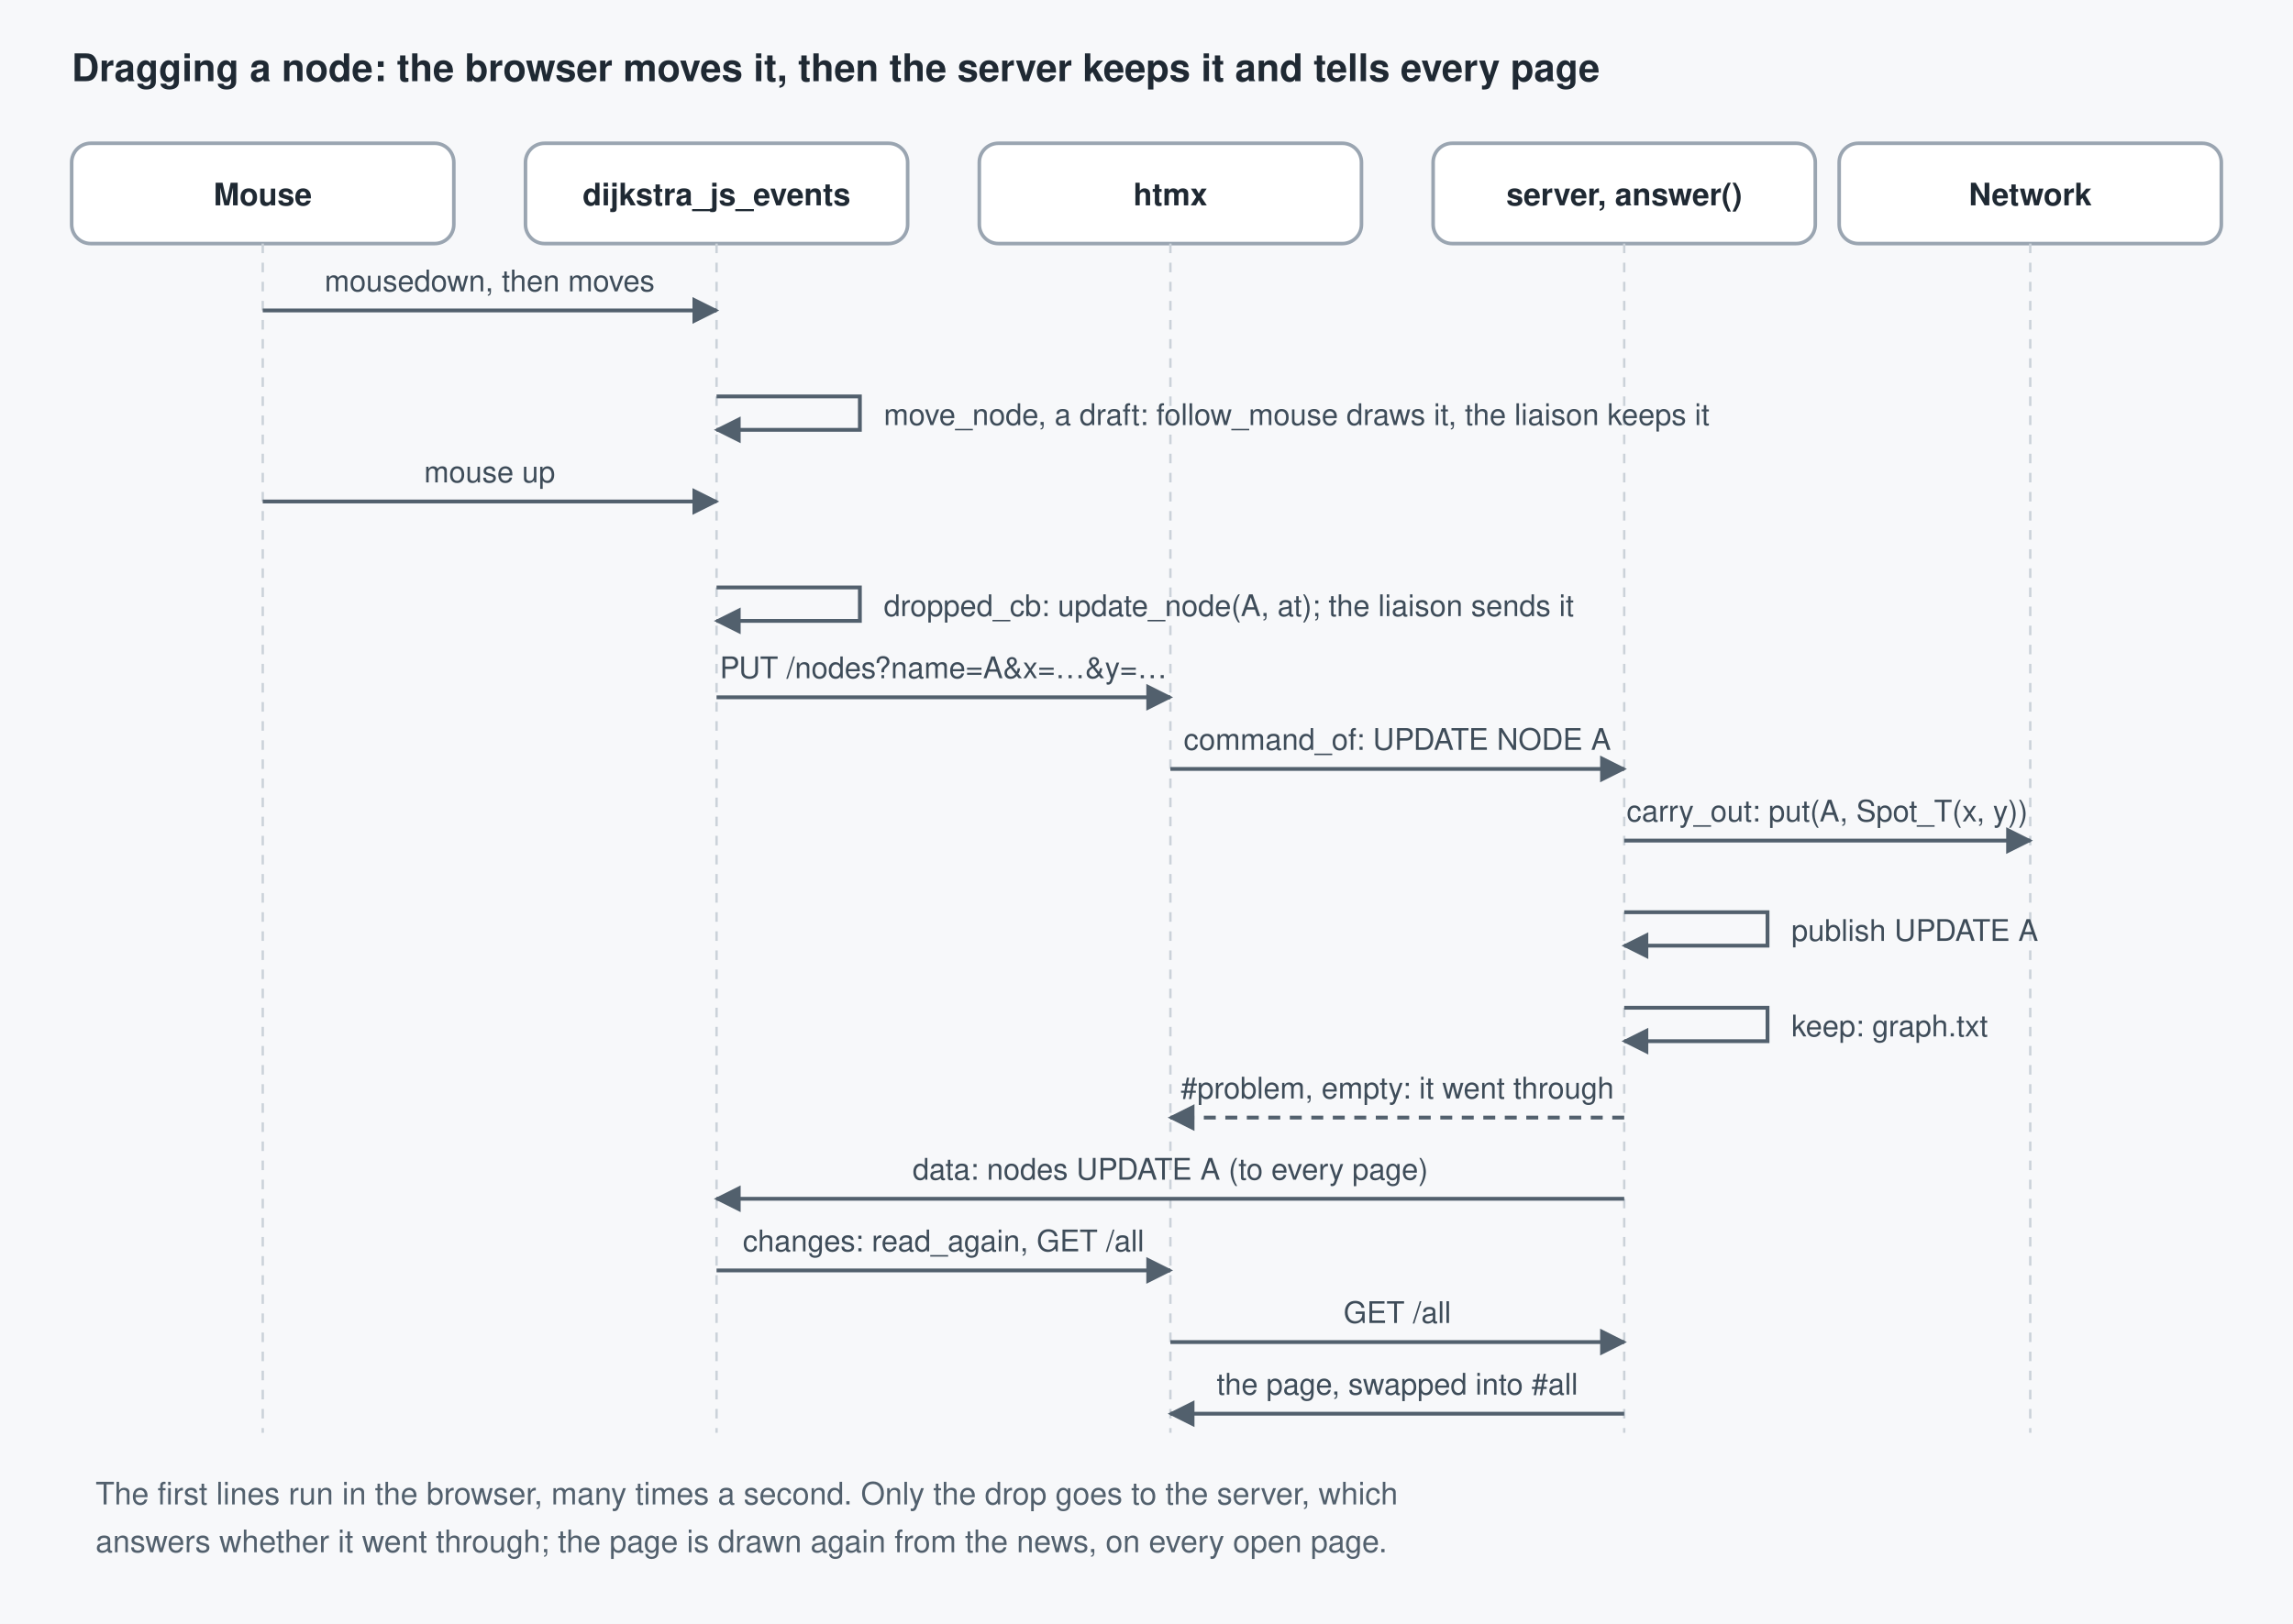
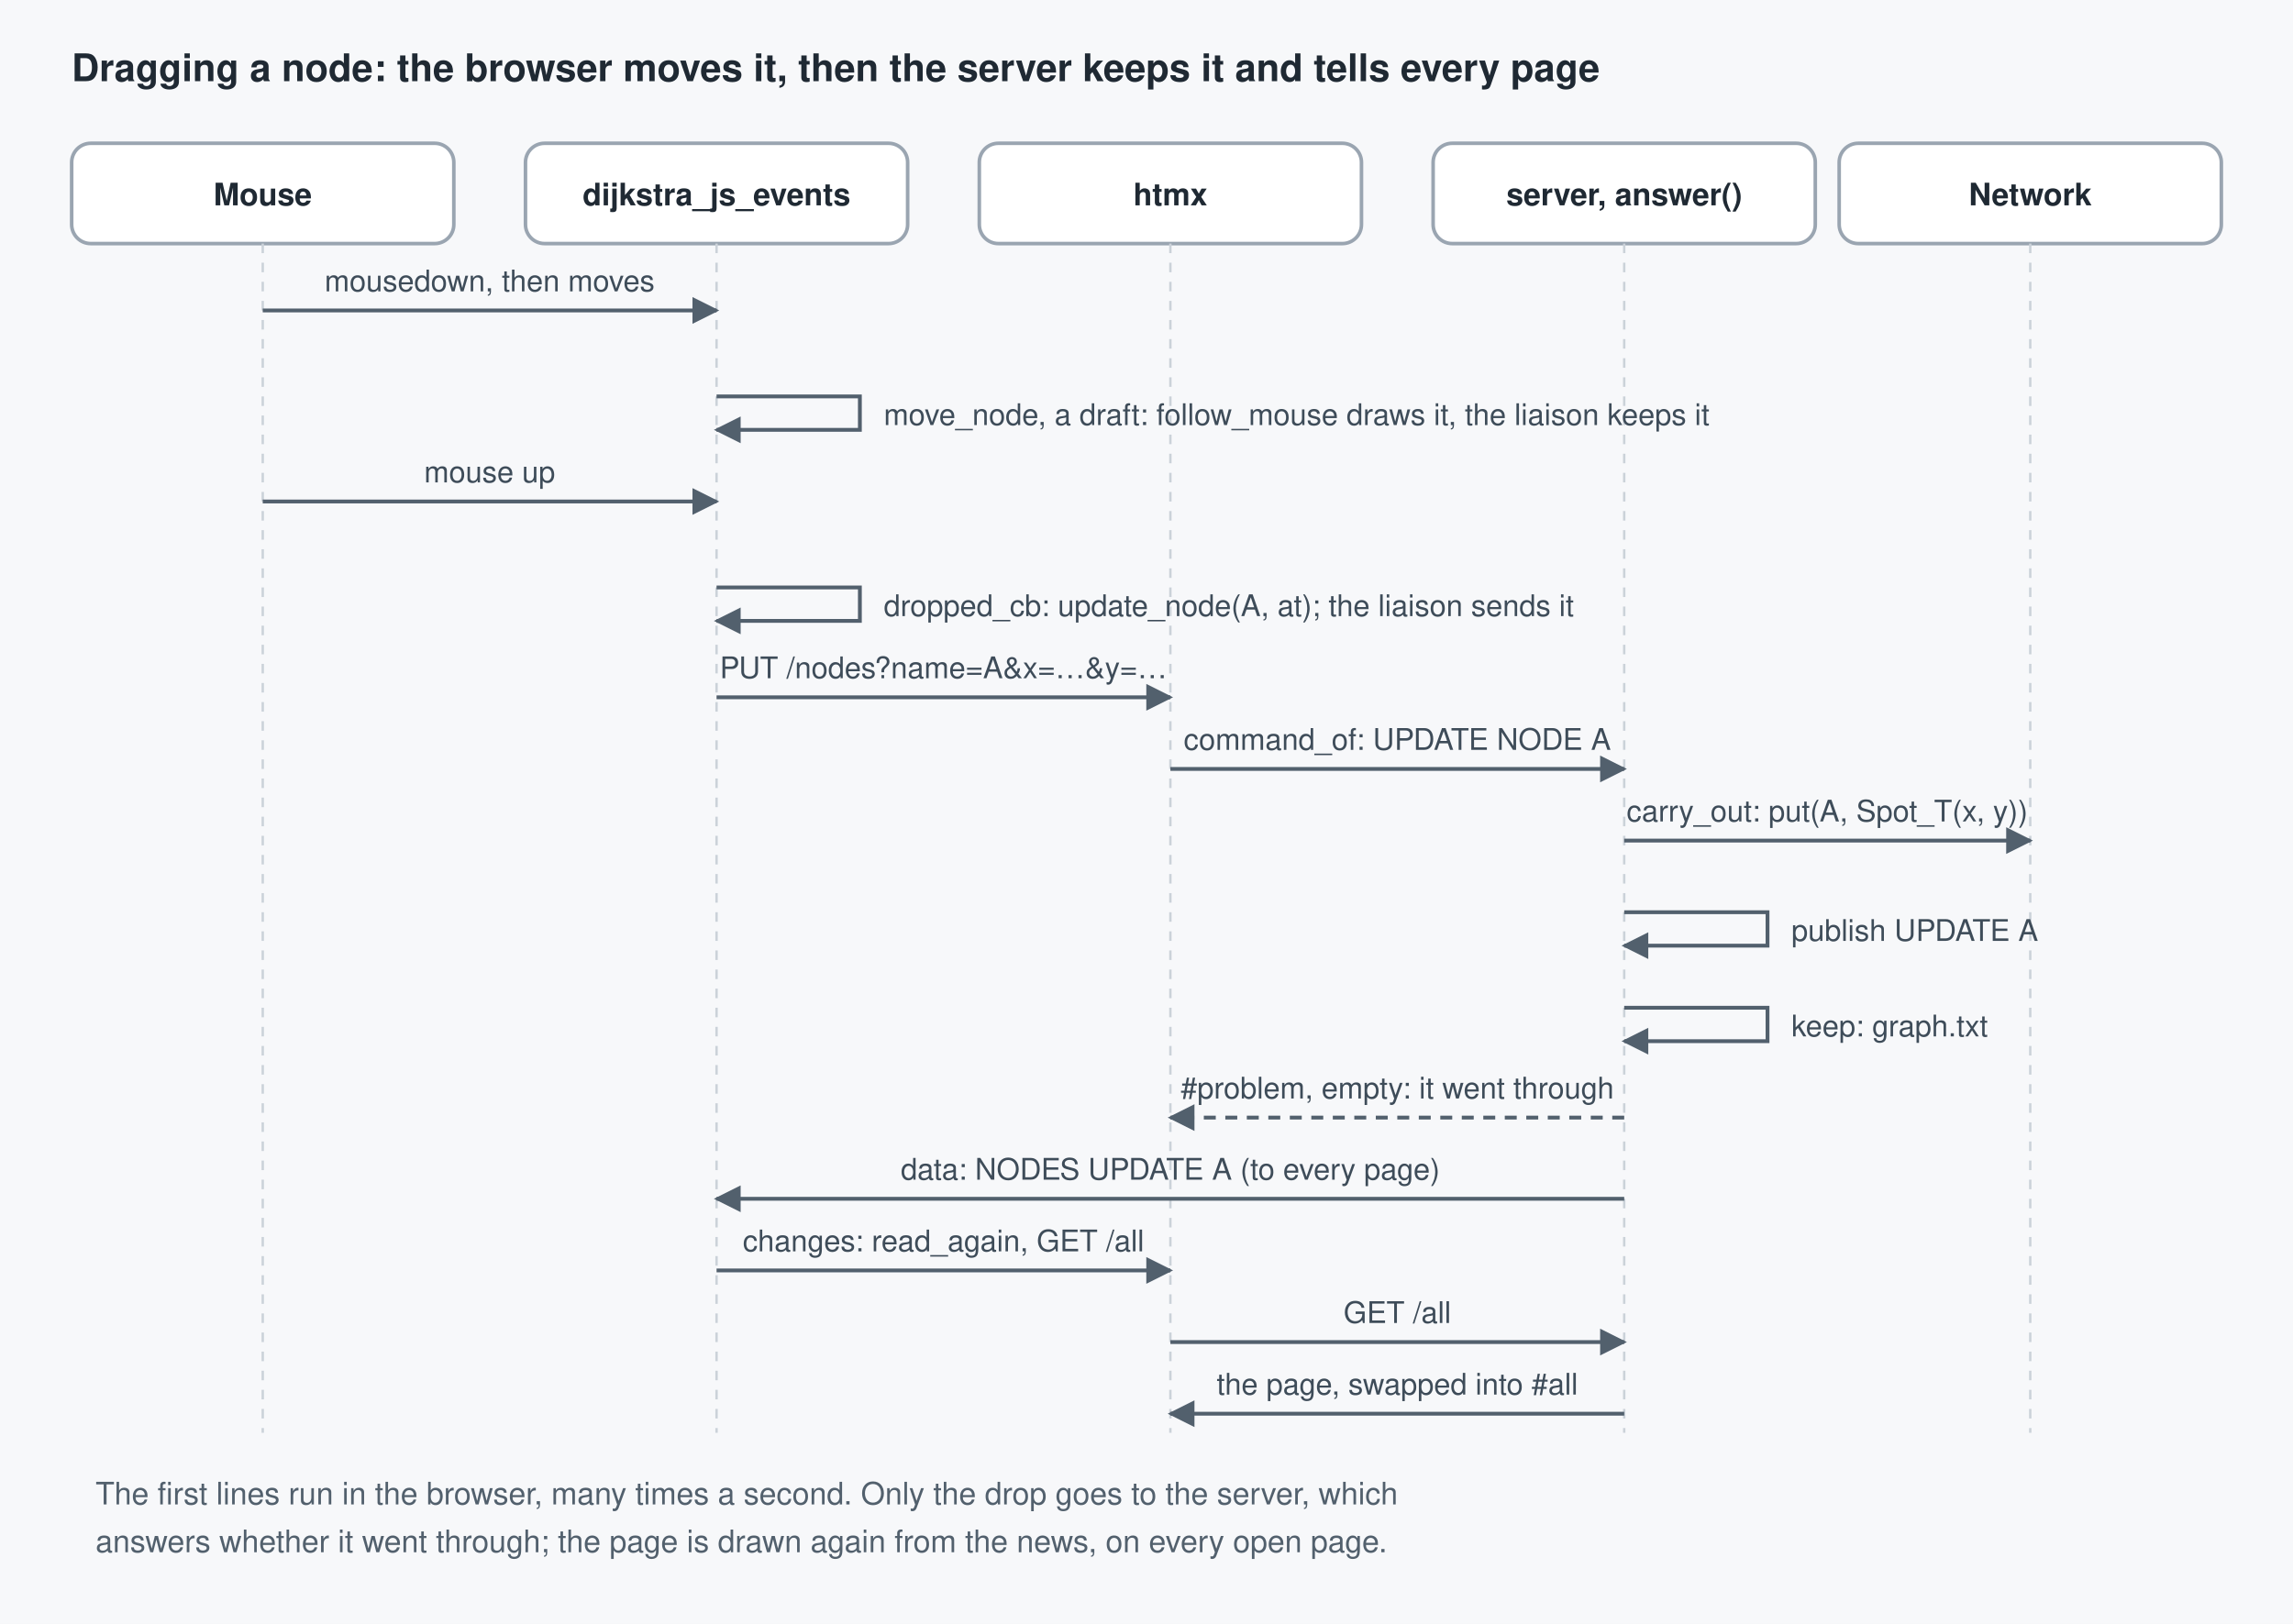
<svg xmlns="http://www.w3.org/2000/svg" width="960" height="680" viewBox="0 0 960 680" font-family="system-ui, -apple-system, Segoe UI, Helvetica, Arial, sans-serif">
  <defs>
    <marker id="a" viewBox="0 0 10 10" refX="9" refY="5" markerWidth="7" markerHeight="7" orient="auto-start-reverse">
      <path d="M 0 0 L 10 5 L 0 10 z" fill="#52606d" />
    </marker>
  </defs>
  <rect width="100%" height="100%" fill="#f7f8fa" />
  <text x="30" y="34" font-size="16" fill="#1f2933" font-weight="700" text-anchor="start">Dragging a node: the browser moves it, then the server keeps it and tells every page</text>
  <rect x="30" y="60" width="160" height="42" rx="8" fill="#ffffff" stroke="#9aa5b1" stroke-width="1.5" />
  <text x="110.0" y="86.0" text-anchor="middle" font-size="13" fill="#1f2933" font-weight="700">Mouse</text>
  <line x1="110" y1="102" x2="110" y2="600" stroke="#cbd2d9" stroke-dasharray="4 4" />
  <rect x="220" y="60" width="160" height="42" rx="8" fill="#ffffff" stroke="#9aa5b1" stroke-width="1.5" />
  <text x="300.0" y="86.0" text-anchor="middle" font-size="13" fill="#1f2933" font-weight="700">dijkstra_js_events</text>
  <line x1="300" y1="102" x2="300" y2="600" stroke="#cbd2d9" stroke-dasharray="4 4" />
  <rect x="410" y="60" width="160" height="42" rx="8" fill="#ffffff" stroke="#9aa5b1" stroke-width="1.5" />
  <text x="490.0" y="86.0" text-anchor="middle" font-size="13" fill="#1f2933" font-weight="700">htmx</text>
  <line x1="490" y1="102" x2="490" y2="600" stroke="#cbd2d9" stroke-dasharray="4 4" />
  <rect x="600" y="60" width="160" height="42" rx="8" fill="#ffffff" stroke="#9aa5b1" stroke-width="1.5" />
  <text x="680.0" y="86.0" text-anchor="middle" font-size="13" fill="#1f2933" font-weight="700">server, answer()</text>
  <line x1="680" y1="102" x2="680" y2="600" stroke="#cbd2d9" stroke-dasharray="4 4" />
  <rect x="770" y="60" width="160" height="42" rx="8" fill="#ffffff" stroke="#9aa5b1" stroke-width="1.5" />
  <text x="850.0" y="86.0" text-anchor="middle" font-size="13" fill="#1f2933" font-weight="700">Network</text>
  <line x1="850" y1="102" x2="850" y2="600" stroke="#cbd2d9" stroke-dasharray="4 4" />
  <line x1="110" y1="130" x2="300" y2="130" stroke="#52606d" stroke-width="1.6" marker-end="url(#a)" />
  <text x="205.0" y="122" font-size="12.5" fill="#3e4c59" font-weight="400" text-anchor="middle">mousedown, then moves</text>
  <path d="M 300 166 h 60 v 14 h -60" fill="none" stroke="#52606d" stroke-width="1.6" marker-end="url(#a)" />
  <text x="370" y="178" font-size="12.5" fill="#3e4c59" font-weight="400" text-anchor="start">move_node, a draft: follow_mouse draws it, the liaison keeps it</text>
  <line x1="110" y1="210" x2="300" y2="210" stroke="#52606d" stroke-width="1.6" marker-end="url(#a)" />
  <text x="205.0" y="202" font-size="12.5" fill="#3e4c59" font-weight="400" text-anchor="middle">mouse up</text>
  <path d="M 300 246 h 60 v 14 h -60" fill="none" stroke="#52606d" stroke-width="1.6" marker-end="url(#a)" />
  <text x="370" y="258" font-size="12.5" fill="#3e4c59" font-weight="400" text-anchor="start">dropped_cb: update_node(A, at); the liaison sends it</text>
  <line x1="300" y1="292" x2="490" y2="292" stroke="#52606d" stroke-width="1.6" marker-end="url(#a)" />
  <text x="395.0" y="284" font-size="12.5" fill="#3e4c59" font-weight="400" text-anchor="middle">PUT /nodes?name=A&amp;x=…&amp;y=…</text>
  <line x1="490" y1="322" x2="680" y2="322" stroke="#52606d" stroke-width="1.6" marker-end="url(#a)" />
  <text x="585.0" y="314" font-size="12.5" fill="#3e4c59" font-weight="400" text-anchor="middle">command_of: UPDATE NODE A</text>
  <line x1="680" y1="352" x2="850" y2="352" stroke="#52606d" stroke-width="1.6" marker-end="url(#a)" />
  <text x="765.0" y="344" font-size="12.5" fill="#3e4c59" font-weight="400" text-anchor="middle">carry_out: put(A, Spot_T(x, y))</text>
  <path d="M 680 382 h 60 v 14 h -60" fill="none" stroke="#52606d" stroke-width="1.6" marker-end="url(#a)" />
  <text x="750" y="394" font-size="12.5" fill="#3e4c59" font-weight="400" text-anchor="start">publish UPDATE A</text>
  <path d="M 680 422 h 60 v 14 h -60" fill="none" stroke="#52606d" stroke-width="1.6" marker-end="url(#a)" />
  <text x="750" y="434" font-size="12.5" fill="#3e4c59" font-weight="400" text-anchor="start">keep: graph.txt</text>
  <line x1="680" y1="468" x2="490" y2="468" stroke="#52606d" stroke-width="1.6" stroke-dasharray="5 4" marker-end="url(#a)" />
  <text x="585.0" y="460" font-size="12.5" fill="#3e4c59" font-weight="400" text-anchor="middle">#problem, empty: it went through</text>
  <line x1="680" y1="502" x2="300" y2="502" stroke="#52606d" stroke-width="1.6" marker-end="url(#a)" />
-   <text x="490.0" y="494" font-size="12.5" fill="#3e4c59" font-weight="400" text-anchor="middle">data: nodes UPDATE A (to every page)</text>
+   <text x="490.0" y="494" font-size="12.5" fill="#3e4c59" font-weight="400" text-anchor="middle">data: NODES UPDATE A (to every page)</text>
  <line x1="300" y1="532" x2="490" y2="532" stroke="#52606d" stroke-width="1.6" marker-end="url(#a)" />
  <text x="395.0" y="524" font-size="12.5" fill="#3e4c59" font-weight="400" text-anchor="middle">changes: read_again, GET /all</text>
  <line x1="490" y1="562" x2="680" y2="562" stroke="#52606d" stroke-width="1.6" marker-end="url(#a)" />
  <text x="585.0" y="554" font-size="12.5" fill="#3e4c59" font-weight="400" text-anchor="middle">GET /all</text>
  <line x1="680" y1="592" x2="490" y2="592" stroke="#52606d" stroke-width="1.6" marker-end="url(#a)" />
  <text x="585.0" y="584" font-size="12.5" fill="#3e4c59" font-weight="400" text-anchor="middle">the page, swapped into #all</text>
  <text x="40" y="630" font-size="13" fill="#52606d" font-weight="400" text-anchor="start">The first lines run in the browser, many times a second. Only the drop goes to the server, which</text>
  <text x="40" y="650" font-size="13" fill="#52606d" font-weight="400" text-anchor="start">answers whether it went through; the page is drawn again from the news, on every open page.</text>
</svg>
